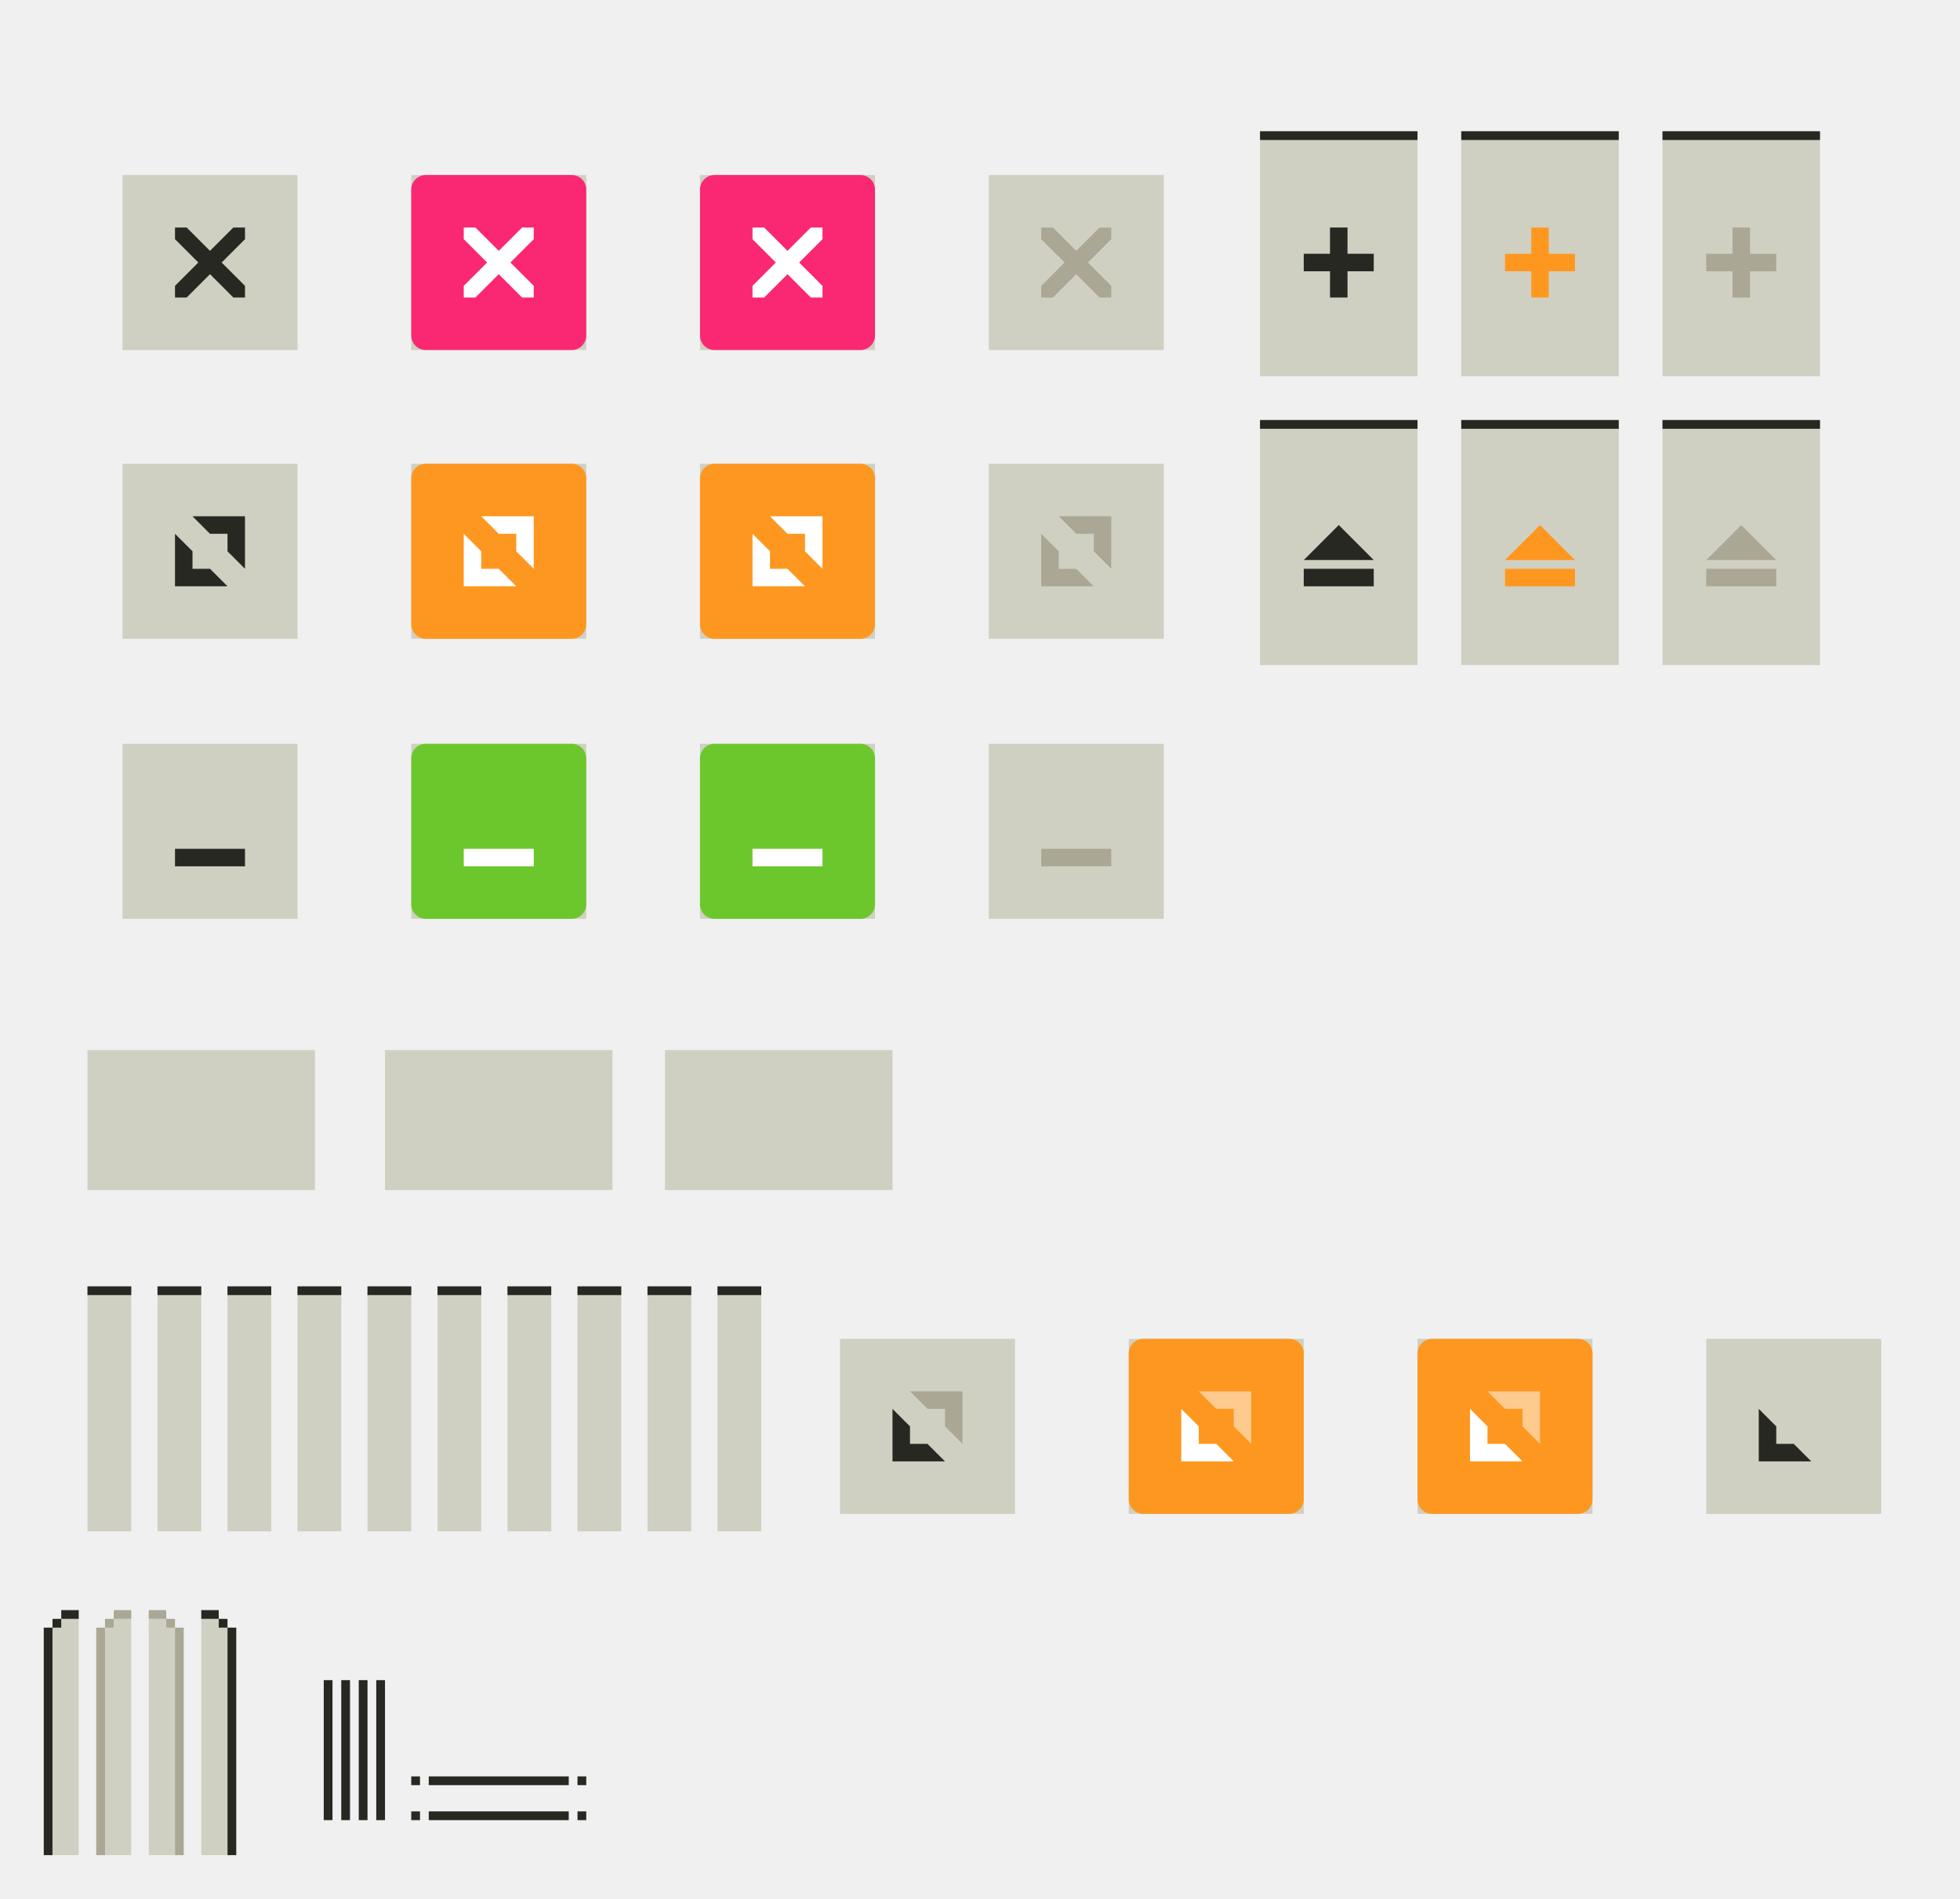
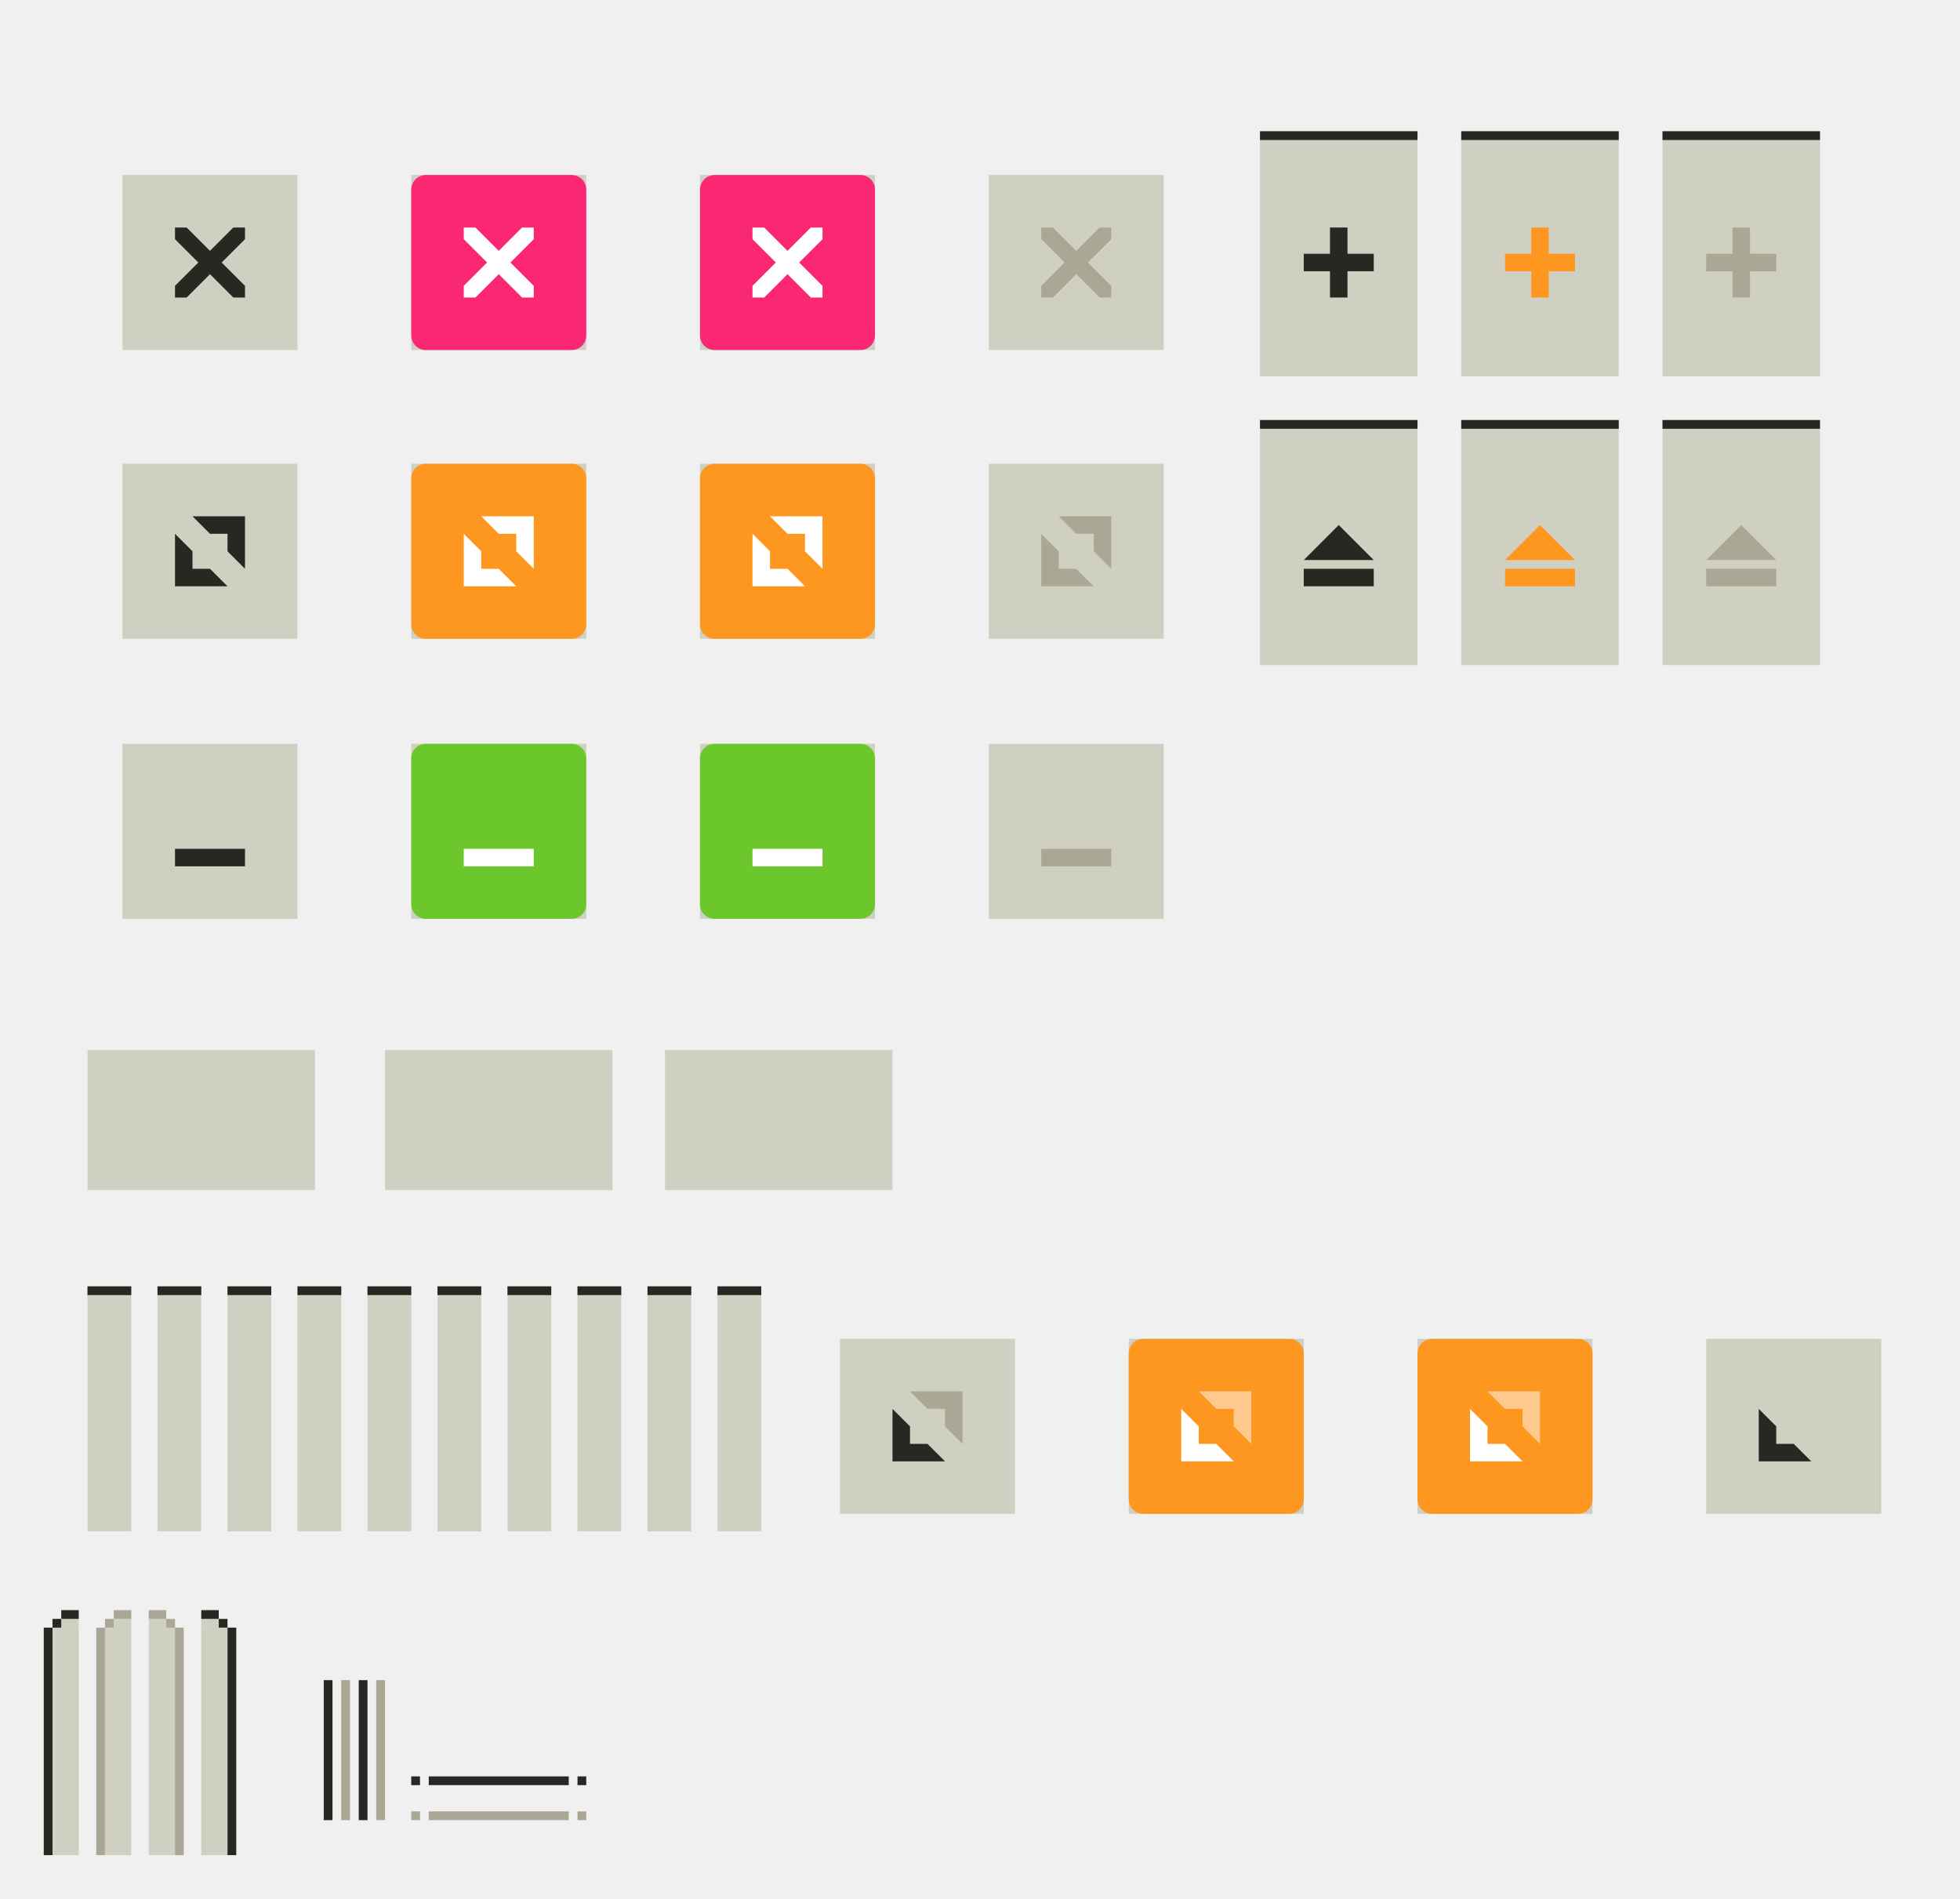
<svg xmlns="http://www.w3.org/2000/svg" xmlns:ns1="http://www.openswatchbook.org/uri/2009/osb" width="224" height="217" viewBox="0 0 224 217" id="svg2" version="1.1">
  <defs id="defs4">
    <linearGradient id="selected_bg_color" ns1:paint="solid">
      <stop style="stop-color:#5294e2;stop-opacity:1;" offset="0" id="stop4407" />
    </linearGradient>
    <linearGradient id="selected_fg_color" ns1:paint="solid">
      <stop style="stop-color:#ffffffgit;stop-opacity:1;" offset="0" id="stop4402" />
    </linearGradient>
  </defs>
  <g id="layer1" transform="translate(5,-547.3622)">
    <rect y="667.362" x="5" height="16" width="26" id="menu-active" style="opacity:1;fill:#cfd0c2;fill-opacity:1;stroke:none;stroke-width:1;stroke-linecap:butt;stroke-linejoin:round;stroke-miterlimit:4;stroke-dasharray:none;stroke-dashoffset:0;stroke-opacity:1" />
    <rect transform="scale(-1,1)" y="739.362" x="-37" height="16" width="1" id="right-active" style="opacity:1;fill:#272822;fill-opacity:1;stroke:none;stroke-width:1;stroke-linecap:butt;stroke-linejoin:round;stroke-miterlimit:4;stroke-dasharray:none;stroke-dashoffset:0;stroke-opacity:1" />
-     <rect transform="scale(-1,1)" y="739.362" x="-39" height="16" width="1" id="right-inactive" style="opacity:1;fill:#272822;fill-opacity:1;stroke:none;stroke-width:1;stroke-linecap:butt;stroke-linejoin:round;stroke-miterlimit:4;stroke-dasharray:none;stroke-dashoffset:0;stroke-opacity:1" />
-     <rect transform="matrix(0,-1,-1,0,0,0)" y="-60" x="-755.362" height="16" width="1" id="bottom-inactive" style="opacity:1;fill:#272822;fill-opacity:1;stroke:none;stroke-width:0.577;stroke-linecap:butt;stroke-linejoin:round;stroke-miterlimit:4;stroke-dasharray:none;stroke-dashoffset:0;stroke-opacity:1" />
+     <rect transform="scale(-1,1)" y="739.362" x="-39" height="16" width="1" id="right-inactive" style="opacity:1;fill:#aba795;fill-opacity:1;stroke:none;stroke-width:1;stroke-linecap:butt;stroke-linejoin:round;stroke-miterlimit:4;stroke-dasharray:none;stroke-dashoffset:0;stroke-opacity:1" />
+     <rect transform="matrix(0,-1,-1,0,0,0)" y="-60" x="-755.362" height="16" width="1" id="bottom-inactive" style="opacity:1;fill:#aba795;fill-opacity:1;stroke:none;stroke-width:0.577;stroke-linecap:butt;stroke-linejoin:round;stroke-miterlimit:4;stroke-dasharray:none;stroke-dashoffset:0;stroke-opacity:1" />
    <rect transform="scale(-1,1)" y="739.362" x="-33" height="16" width="1" id="left-active" style="opacity:1;fill:#272822;fill-opacity:1;stroke:none;stroke-width:1;stroke-linecap:butt;stroke-linejoin:round;stroke-miterlimit:4;stroke-dasharray:none;stroke-dashoffset:0;stroke-opacity:1" />
-     <rect transform="scale(-1,1)" y="739.362" x="-35" height="16" width="1" id="left-inactive" style="opacity:1;fill:#272822;fill-opacity:1;stroke:none;stroke-width:1;stroke-linecap:butt;stroke-linejoin:round;stroke-miterlimit:4;stroke-dasharray:none;stroke-dashoffset:0;stroke-opacity:1" />
+     <rect transform="scale(-1,1)" y="739.362" x="-35" height="16" width="1" id="left-inactive" style="opacity:1;fill:#aba795;fill-opacity:1;stroke:none;stroke-width:1;stroke-linecap:butt;stroke-linejoin:round;stroke-miterlimit:4;stroke-dasharray:none;stroke-dashoffset:0;stroke-opacity:1" />
    <rect transform="matrix(0,-1,-1,0,0,0)" y="-60" x="-751.362" height="16" width="1" id="bottom-active" style="opacity:1;fill:#272822;fill-opacity:1;stroke:none;stroke-width:0.577;stroke-linecap:butt;stroke-linejoin:round;stroke-miterlimit:4;stroke-dasharray:none;stroke-dashoffset:0;stroke-opacity:1" />
    <rect y="750.362" x="42" height="1" width="1" id="bottom-left-active" style="opacity:1;fill:#272822;fill-opacity:1;stroke:none;stroke-width:1;stroke-miterlimit:4;stroke-dasharray:none;stroke-opacity:0.063" />
-     <rect style="opacity:1;fill:#272822;fill-opacity:1;stroke:none;stroke-width:1;stroke-miterlimit:4;stroke-dasharray:none;stroke-opacity:0.063" id="bottom-left-inactive" width="1" height="1" x="42" y="754.362" />
+     <rect style="opacity:1;fill:#aba795;fill-opacity:1;stroke:none;stroke-width:1;stroke-miterlimit:4;stroke-dasharray:none;stroke-opacity:0.063" id="bottom-left-inactive" width="1" height="1" x="42" y="754.362" />
    <rect style="opacity:1;fill:#272822;fill-opacity:1;stroke:none;stroke-width:1;stroke-miterlimit:4;stroke-dasharray:none;stroke-opacity:0.063" id="bottom-right-active" width="1" height="1" x="61" y="750.362" />
-     <rect y="754.362" x="61" height="1" width="1" id="bottom-right-inactive" style="opacity:1;fill:#272822;fill-opacity:1;stroke:none;stroke-width:1;stroke-miterlimit:4;stroke-dasharray:none;stroke-opacity:0.063" />
+     <rect y="754.362" x="61" height="1" width="1" id="bottom-right-inactive" style="opacity:1;fill:#aba795;fill-opacity:1;stroke:none;stroke-width:1;stroke-miterlimit:4;stroke-dasharray:none;stroke-opacity:0.063" />
    <g id="close-prelight" transform="translate(-246.7803,9.949768)">
      <rect y="552.412" x="284.78" height="28" width="28" id="rect277" style="opacity:1;fill:#d6d6d6;fill-opacity:0;stroke:none;stroke-width:1;stroke-linecap:butt;stroke-linejoin:round;stroke-miterlimit:4;stroke-dasharray:none;stroke-dashoffset:0;stroke-opacity:1" />
      <rect style="fill:#cfd0c2;fill-opacity:1" id="rect279" width="20" height="20" x="288.78" y="557.412" />
      <rect style="opacity:1;fill:#fa2772;fill-opacity:1;stroke:none;stroke-width:1;stroke-miterlimit:4;stroke-dasharray:none;stroke-dashoffset:0;stroke-opacity:1" id="rect281" width="20" height="20" x="288.78" y="557.412" ry="1.667" />
      <path style="fill:#ffffff;fill-opacity:1;stroke:none" d="m 294.78,563.412 v 1.333 l 2.667,2.667 -2.667,2.667 v 1.333 h 1.333 l 2.667,-2.667 2.667,2.667 h 1.333 v -1.333 l -2.667,-2.667 2.667,-2.667 v -1.333 h -1.333 l -2.667,2.667 -2.667,-2.667 z" id="path283" />
    </g>
    <g id="close-active">
      <rect style="opacity:1;fill:#d6d6d6;fill-opacity:0;stroke:none;stroke-width:1;stroke-linecap:butt;stroke-linejoin:round;stroke-miterlimit:4;stroke-dasharray:none;stroke-dashoffset:0;stroke-opacity:1" id="rect289" width="28" height="28" x="5" y="562.362" />
      <rect style="fill:#cfd0c2;fill-opacity:1" id="rect291" width="20" height="20" x="9" y="567.362" />
      <rect ry="1.667" y="567.362" x="9" height="20" width="20" id="rect293" style="opacity:1;fill:#3399ff;fill-opacity:0;stroke:none;stroke-width:1;stroke-miterlimit:4;stroke-dasharray:none;stroke-dashoffset:0;stroke-opacity:1" />
      <path id="path297" d="m 15,573.362 v 1.333 l 2.667,2.667 -2.667,2.667 v 1.333 h 1.333 l 2.667,-2.667 2.667,2.667 h 1.333 v -1.333 l -2.667,-2.667 2.667,-2.667 v -1.333 h -1.333 l -2.667,2.667 -2.667,-2.667 z" style="fill:#272822;fill-opacity:1;stroke:none" />
    </g>
    <g id="maximize-active">
      <rect style="fill:#cfd0c2;fill-opacity:1" id="rect303" width="20" height="20" x="9" y="600.362" />
      <rect y="595.362" x="5" height="28" width="28" id="rect305" style="opacity:1;fill:#d6d6d6;fill-opacity:0;stroke:none;stroke-width:1;stroke-linecap:butt;stroke-linejoin:round;stroke-miterlimit:4;stroke-dasharray:none;stroke-dashoffset:0;stroke-opacity:1" />
      <rect style="opacity:1;fill:#4a90d9;fill-opacity:0;stroke:none;stroke-width:1;stroke-miterlimit:4;stroke-dasharray:none;stroke-dashoffset:0;stroke-opacity:1" id="rect307" width="20" height="20" x="9" y="600.362" ry="1.667" />
      <path style="fill:#272822;fill-opacity:1;fill-rule:evenodd;stroke:none;stroke-width:1px;stroke-linecap:butt;stroke-linejoin:miter;stroke-opacity:1" d="m 17,606.362 2,2 h 2 v 2 l 2,2 v -6 z m -2,2 v 6 h 6 l -2,-2 h -2 v -2 z" id="path311" />
    </g>
    <g id="maximize-prelight" transform="translate(-246.7803,9.949768)">
      <rect style="fill:#6a6a6a;fill-opacity:0" id="rect317" width="28" height="28" x="284.78" y="585.412" />
      <rect style="fill:#cfd0c2;fill-opacity:1" id="rect319" width="20" height="20" x="288.78" y="590.412" ry="2.841797e-05" />
      <rect ry="1.667" y="590.412" x="288.78" height="20" width="20" id="rect321" style="opacity:1;fill:#fe9720;fill-opacity:1;stroke:none;stroke-width:1;stroke-miterlimit:4;stroke-dasharray:none;stroke-dashoffset:0;stroke-opacity:1" />
      <path id="path323" d="m 296.78,596.412 2,2 h 2 v 2 l 2,2 v -6 z m -2,2 v 6 h 6 l -2,-2 h -2 v -2 z" style="fill:#ffffff;fill-opacity:1;fill-rule:evenodd;stroke:none;stroke-width:1px;stroke-linecap:butt;stroke-linejoin:miter;stroke-opacity:1" />
    </g>
    <g id="hide-active">
      <rect y="627.362" x="5" height="28" width="28" id="rect329" style="opacity:1;fill:#d6d6d6;fill-opacity:0;stroke:none;stroke-width:1;stroke-linecap:butt;stroke-linejoin:round;stroke-miterlimit:4;stroke-dasharray:none;stroke-dashoffset:0;stroke-opacity:1" />
      <rect style="fill:#cfd0c2;fill-opacity:1" id="rect331" width="20" height="20" x="9" y="632.362" />
      <rect ry="1.667" y="632.362" x="9" height="20" width="20" id="rect333" style="opacity:1;fill:#4a90d9;fill-opacity:0;stroke:none;stroke-width:1;stroke-miterlimit:4;stroke-dasharray:none;stroke-dashoffset:0;stroke-opacity:1" />
      <rect style="opacity:1;fill:#272822;fill-opacity:1;stroke:none;stroke-width:1;stroke-miterlimit:4;stroke-dasharray:none;stroke-dashoffset:0;stroke-opacity:1" id="rect337" width="8" height="2" x="15" y="644.362" />
    </g>
    <g id="hide-prelight" transform="translate(-246.7803,9.949768)">
      <rect y="617.412" x="284.78" height="28" width="28" id="rect343" style="opacity:1;fill:#d6d6d6;fill-opacity:0;stroke:none;stroke-width:1;stroke-linecap:butt;stroke-linejoin:round;stroke-miterlimit:4;stroke-dasharray:none;stroke-dashoffset:0;stroke-opacity:1" />
      <rect style="fill:#cfd0c2;fill-opacity:1" id="rect345" width="20" height="20" x="288.78" y="622.412" />
      <rect style="opacity:1;fill:#6cc72c;fill-opacity:1;stroke:none;stroke-width:1;stroke-miterlimit:4;stroke-dasharray:none;stroke-dashoffset:0;stroke-opacity:1" id="rect347" width="20" height="20" x="288.78" y="622.412" ry="1.667" />
      <rect y="634.412" x="294.78" height="2" width="8" id="rect349" style="opacity:1;fill:#ffffff;fill-opacity:1;stroke:none;stroke-width:1;stroke-miterlimit:4;stroke-dasharray:none;stroke-dashoffset:0;stroke-opacity:1" />
    </g>
    <g id="stick-active">
      <rect style="opacity:1;fill:#cfd0c2;fill-opacity:1;stroke:none;stroke-width:0.802;stroke-linecap:butt;stroke-linejoin:round;stroke-miterlimit:4;stroke-dasharray:none;stroke-dashoffset:0;stroke-opacity:1" id="rect355" width="18" height="28" x="139" y="562.362" />
      <rect style="opacity:1;fill:#272822;fill-opacity:1;stroke:none;stroke-width:0.802;stroke-linecap:butt;stroke-linejoin:round;stroke-miterlimit:4;stroke-dasharray:none;stroke-dashoffset:0;stroke-opacity:1" id="rect357" width="18" height="1" x="139" y="562.362" />
      <g id="g365" transform="translate(-4,9.00001)" style="fill:#272822;fill-opacity:1">
        <rect y="564.362" x="151" height="8" width="2" id="rect361" style="opacity:1;fill:#272822;fill-opacity:1;stroke:none;stroke-width:1;stroke-linecap:butt;stroke-linejoin:round;stroke-miterlimit:4;stroke-dasharray:none;stroke-dashoffset:0;stroke-opacity:1" />
        <rect transform="rotate(90)" y="-156" x="567.362" height="8" width="2" id="rect363" style="opacity:1;fill:#272822;fill-opacity:1;stroke:none;stroke-width:1;stroke-linecap:butt;stroke-linejoin:round;stroke-miterlimit:4;stroke-dasharray:none;stroke-dashoffset:0;stroke-opacity:1" />
      </g>
    </g>
    <g id="stick-pressed" transform="translate(-246.7803,9.949768)">
      <rect y="552.412" x="408.78" height="28" width="18" id="rect371" style="opacity:1;fill:#cfd0c2;fill-opacity:1;stroke:none;stroke-width:0.802;stroke-linecap:butt;stroke-linejoin:round;stroke-miterlimit:4;stroke-dasharray:none;stroke-dashoffset:0;stroke-opacity:1" />
      <rect y="552.412" x="408.78" height="1" width="18" id="rect373" style="opacity:1;fill:#272822;fill-opacity:1;stroke:none;stroke-width:0.802;stroke-linecap:butt;stroke-linejoin:round;stroke-miterlimit:4;stroke-dasharray:none;stroke-dashoffset:0;stroke-opacity:1" />
      <g id="g381" transform="translate(265.7803,-0.9497577)" style="fill:#fe9720;fill-opacity:1">
        <rect y="564.362" x="151" height="8" width="2" id="rect377" style="opacity:1;fill:#fe9720;fill-opacity:1;stroke:none;stroke-width:1;stroke-linecap:butt;stroke-linejoin:round;stroke-miterlimit:4;stroke-dasharray:none;stroke-dashoffset:0;stroke-opacity:1" />
        <rect transform="rotate(90)" y="-156" x="567.362" height="8" width="2" id="rect379" style="opacity:1;fill:#fe9720;fill-opacity:1;stroke:none;stroke-width:1;stroke-linecap:butt;stroke-linejoin:round;stroke-miterlimit:4;stroke-dasharray:none;stroke-dashoffset:0;stroke-opacity:1" />
      </g>
    </g>
    <g id="stick-inactive">
      <rect y="562.362" x="185" height="28" width="18" id="rect387" style="opacity:1;fill:#cfd0c2;fill-opacity:1;stroke:none;stroke-width:0.802;stroke-linecap:butt;stroke-linejoin:round;stroke-miterlimit:4;stroke-dasharray:none;stroke-dashoffset:0;stroke-opacity:1" />
      <rect y="562.362" x="185" height="1" width="18" id="rect389" style="opacity:1;fill:#272822;fill-opacity:1;stroke:none;stroke-width:0.802;stroke-linecap:butt;stroke-linejoin:round;stroke-miterlimit:4;stroke-dasharray:none;stroke-dashoffset:0;stroke-opacity:1" />
      <g id="g397" transform="translate(42,9.00001)" style="fill:#aba795;fill-opacity:1">
        <rect y="564.362" x="151" height="8" width="2" id="rect393" style="opacity:1;fill:#aba795;fill-opacity:1;stroke:none;stroke-width:1;stroke-linecap:butt;stroke-linejoin:round;stroke-miterlimit:4;stroke-dasharray:none;stroke-dashoffset:0;stroke-opacity:1" />
        <rect transform="rotate(90)" y="-156" x="567.362" height="8" width="2" id="rect395" style="opacity:1;fill:#aba795;fill-opacity:1;stroke:none;stroke-width:1;stroke-linecap:butt;stroke-linejoin:round;stroke-miterlimit:4;stroke-dasharray:none;stroke-dashoffset:0;stroke-opacity:1" />
      </g>
    </g>
    <g id="shade-active">
      <rect style="opacity:1;fill:#cfd0c2;fill-opacity:1;stroke:none;stroke-width:0.802;stroke-linecap:butt;stroke-linejoin:round;stroke-miterlimit:4;stroke-dasharray:none;stroke-dashoffset:0;stroke-opacity:1" id="rect403" width="18" height="28" x="139" y="595.362" />
      <rect style="opacity:1;fill:#272822;fill-opacity:1;stroke:none;stroke-width:0.802;stroke-linecap:butt;stroke-linejoin:round;stroke-miterlimit:4;stroke-dasharray:none;stroke-dashoffset:0;stroke-opacity:1" id="rect405" width="18" height="1" x="139" y="595.362" />
      <g id="g413" transform="translate(-6,4.999988)" style="fill:#272822;fill-opacity:1">
        <rect style="opacity:1;fill:#272822;fill-opacity:1;stroke:none;stroke-width:1;stroke-linecap:butt;stroke-linejoin:round;stroke-miterlimit:4;stroke-dasharray:none;stroke-dashoffset:0;stroke-opacity:1" id="rect409" width="2" height="8" x="607.362" y="-158" transform="rotate(90)" />
        <path id="path411" d="m 154,602.362 4,4 h -8 z" style="opacity:1;fill:#272822;fill-opacity:1;stroke:none;stroke-width:1;stroke-linecap:butt;stroke-linejoin:round;stroke-miterlimit:4;stroke-dasharray:none;stroke-dashoffset:0;stroke-opacity:1" />
      </g>
    </g>
    <g id="shade-pressed" transform="translate(-246.7803,9.949768)">
      <rect y="585.412" x="408.78" height="28" width="18" id="rect419" style="opacity:1;fill:#cfd0c2;fill-opacity:1;stroke:none;stroke-width:0.802;stroke-linecap:butt;stroke-linejoin:round;stroke-miterlimit:4;stroke-dasharray:none;stroke-dashoffset:0;stroke-opacity:1" />
      <rect y="585.412" x="408.78" height="1" width="18" id="rect421" style="opacity:1;fill:#272822;fill-opacity:1;stroke:none;stroke-width:0.802;stroke-linecap:butt;stroke-linejoin:round;stroke-miterlimit:4;stroke-dasharray:none;stroke-dashoffset:0;stroke-opacity:1" />
      <g id="g429" transform="translate(263.7803,-4.94978)" style="fill:#fe9720;fill-opacity:1">
        <rect style="opacity:1;fill:#fe9720;fill-opacity:1;stroke:none;stroke-width:1;stroke-linecap:butt;stroke-linejoin:round;stroke-miterlimit:4;stroke-dasharray:none;stroke-dashoffset:0;stroke-opacity:1" id="rect425" width="2" height="8" x="607.362" y="-158" transform="rotate(90)" />
        <path id="path427" d="m 154,602.362 4,4 h -8 z" style="opacity:1;fill:#fe9720;fill-opacity:1;stroke:none;stroke-width:1;stroke-linecap:butt;stroke-linejoin:round;stroke-miterlimit:4;stroke-dasharray:none;stroke-dashoffset:0;stroke-opacity:1" />
      </g>
    </g>
    <g id="shade-inactive">
      <rect y="595.362" x="185" height="28" width="18" id="rect435" style="opacity:1;fill:#cfd0c2;fill-opacity:1;stroke:none;stroke-width:0.802;stroke-linecap:butt;stroke-linejoin:round;stroke-miterlimit:4;stroke-dasharray:none;stroke-dashoffset:0;stroke-opacity:1" />
      <rect y="595.362" x="185" height="1" width="18" id="rect437" style="opacity:1;fill:#272822;fill-opacity:1;stroke:none;stroke-width:0.802;stroke-linecap:butt;stroke-linejoin:round;stroke-miterlimit:4;stroke-dasharray:none;stroke-dashoffset:0;stroke-opacity:1" />
      <g id="g445" transform="translate(40,4.999988)" style="fill:#aba795;fill-opacity:1">
        <rect style="opacity:1;fill:#aba795;fill-opacity:1;stroke:none;stroke-width:1;stroke-linecap:butt;stroke-linejoin:round;stroke-miterlimit:4;stroke-dasharray:none;stroke-dashoffset:0;stroke-opacity:1" id="rect441" width="2" height="8" x="607.362" y="-158" transform="rotate(90)" />
        <path id="path443" d="m 154,602.362 4,4 h -8 z" style="opacity:1;fill:#aba795;fill-opacity:1;stroke:none;stroke-width:1;stroke-linecap:butt;stroke-linejoin:round;stroke-miterlimit:4;stroke-dasharray:none;stroke-dashoffset:0;stroke-opacity:1" />
      </g>
    </g>
    <g id="title-1-active" transform="translate(-246.7803,9.949768)">
      <rect style="opacity:1;fill:#cfd0c2;fill-opacity:1;stroke:none;stroke-width:0.423;stroke-linecap:butt;stroke-linejoin:round;stroke-miterlimit:4;stroke-dasharray:none;stroke-dashoffset:0;stroke-opacity:1" id="rect487" width="5" height="28" x="251.78" y="684.412" />
      <rect style="opacity:1;fill:#272822;fill-opacity:1;stroke:none;stroke-width:0.423;stroke-linecap:butt;stroke-linejoin:round;stroke-miterlimit:4;stroke-dasharray:none;stroke-dashoffset:0;stroke-opacity:1" id="rect489" width="5" height="1" x="251.78" y="684.412" />
    </g>
    <g id="title-2-active" transform="translate(-246.7803,9.949768)">
      <rect y="684.412" x="259.78" height="28" width="5" id="rect495" style="opacity:1;fill:#cfd0c2;fill-opacity:1;stroke:none;stroke-width:0.423;stroke-linecap:butt;stroke-linejoin:round;stroke-miterlimit:4;stroke-dasharray:none;stroke-dashoffset:0;stroke-opacity:1" />
      <rect y="684.412" x="259.78" height="1" width="5" id="rect497" style="opacity:1;fill:#272822;fill-opacity:1;stroke:none;stroke-width:0.423;stroke-linecap:butt;stroke-linejoin:round;stroke-miterlimit:4;stroke-dasharray:none;stroke-dashoffset:0;stroke-opacity:1" />
    </g>
    <g id="title-3-active" transform="translate(-246.7803,9.949768)">
      <rect style="opacity:1;fill:#cfd0c2;fill-opacity:1;stroke:none;stroke-width:0.423;stroke-linecap:butt;stroke-linejoin:round;stroke-miterlimit:4;stroke-dasharray:none;stroke-dashoffset:0;stroke-opacity:1" id="rect503" width="5" height="28" x="267.78" y="684.412" />
      <rect style="opacity:1;fill:#272822;fill-opacity:1;stroke:none;stroke-width:0.423;stroke-linecap:butt;stroke-linejoin:round;stroke-miterlimit:4;stroke-dasharray:none;stroke-dashoffset:0;stroke-opacity:1" id="rect505" width="5" height="1" x="267.78" y="684.412" />
    </g>
    <g id="title-4-active" transform="translate(-246.7803,9.949768)">
      <rect y="684.412" x="275.78" height="28" width="5" id="rect511" style="opacity:1;fill:#cfd0c2;fill-opacity:1;stroke:none;stroke-width:0.423;stroke-linecap:butt;stroke-linejoin:round;stroke-miterlimit:4;stroke-dasharray:none;stroke-dashoffset:0;stroke-opacity:1" />
      <rect y="684.412" x="275.78" height="1" width="5" id="rect513" style="opacity:1;fill:#272822;fill-opacity:1;stroke:none;stroke-width:0.423;stroke-linecap:butt;stroke-linejoin:round;stroke-miterlimit:4;stroke-dasharray:none;stroke-dashoffset:0;stroke-opacity:1" />
    </g>
    <g id="title-5-active" transform="translate(-246.7803,9.949768)">
      <rect style="opacity:1;fill:#cfd0c2;fill-opacity:1;stroke:none;stroke-width:0.423;stroke-linecap:butt;stroke-linejoin:round;stroke-miterlimit:4;stroke-dasharray:none;stroke-dashoffset:0;stroke-opacity:1" id="rect519" width="5" height="28" x="283.78" y="684.412" />
      <rect style="opacity:1;fill:#272822;fill-opacity:1;stroke:none;stroke-width:0.423;stroke-linecap:butt;stroke-linejoin:round;stroke-miterlimit:4;stroke-dasharray:none;stroke-dashoffset:0;stroke-opacity:1" id="rect521" width="5" height="1" x="283.78" y="684.412" />
    </g>
    <g id="title-1-inactive" transform="translate(-246.7803,9.949768)">
      <rect y="684.412" x="291.78" height="28" width="5" id="rect527" style="opacity:1;fill:#cfd0c2;fill-opacity:1;stroke:none;stroke-width:0.423;stroke-linecap:butt;stroke-linejoin:round;stroke-miterlimit:4;stroke-dasharray:none;stroke-dashoffset:0;stroke-opacity:1" />
      <rect y="684.412" x="291.78" height="1" width="5" id="rect529" style="opacity:1;fill:#272822;fill-opacity:1;stroke:none;stroke-width:0.423;stroke-linecap:butt;stroke-linejoin:round;stroke-miterlimit:4;stroke-dasharray:none;stroke-dashoffset:0;stroke-opacity:1" />
    </g>
    <g id="title-2-inactive" transform="translate(-246.7803,9.949768)">
      <rect style="opacity:1;fill:#cfd0c2;fill-opacity:1;stroke:none;stroke-width:0.423;stroke-linecap:butt;stroke-linejoin:round;stroke-miterlimit:4;stroke-dasharray:none;stroke-dashoffset:0;stroke-opacity:1" id="rect535" width="5" height="28" x="299.78" y="684.412" />
      <rect style="opacity:1;fill:#272822;fill-opacity:1;stroke:none;stroke-width:0.423;stroke-linecap:butt;stroke-linejoin:round;stroke-miterlimit:4;stroke-dasharray:none;stroke-dashoffset:0;stroke-opacity:1" id="rect537" width="5" height="1" x="299.78" y="684.412" />
    </g>
    <g id="title-3-inactive" transform="translate(-246.7803,9.949768)">
      <rect y="684.412" x="307.78" height="28" width="5" id="rect543" style="opacity:1;fill:#cfd0c2;fill-opacity:1;stroke:none;stroke-width:0.423;stroke-linecap:butt;stroke-linejoin:round;stroke-miterlimit:4;stroke-dasharray:none;stroke-dashoffset:0;stroke-opacity:1" />
      <rect y="684.412" x="307.78" height="1" width="5" id="rect545" style="opacity:1;fill:#272822;fill-opacity:1;stroke:none;stroke-width:0.423;stroke-linecap:butt;stroke-linejoin:round;stroke-miterlimit:4;stroke-dasharray:none;stroke-dashoffset:0;stroke-opacity:1" />
    </g>
    <g id="title-4-inactive" transform="translate(-246.7803,9.949768)">
      <rect style="opacity:1;fill:#cfd0c2;fill-opacity:1;stroke:none;stroke-width:0.423;stroke-linecap:butt;stroke-linejoin:round;stroke-miterlimit:4;stroke-dasharray:none;stroke-dashoffset:0;stroke-opacity:1" id="rect551" width="5" height="28" x="315.78" y="684.412" />
      <rect style="opacity:1;fill:#272822;fill-opacity:1;stroke:none;stroke-width:0.423;stroke-linecap:butt;stroke-linejoin:round;stroke-miterlimit:4;stroke-dasharray:none;stroke-dashoffset:0;stroke-opacity:1" id="rect553" width="5" height="1" x="315.78" y="684.412" />
    </g>
    <g id="title-5-inactive" transform="translate(-246.7803,9.949768)">
      <rect y="684.412" x="323.78" height="28" width="5" id="rect559" style="opacity:1;fill:#cfd0c2;fill-opacity:1;stroke:none;stroke-width:0.423;stroke-linecap:butt;stroke-linejoin:round;stroke-miterlimit:4;stroke-dasharray:none;stroke-dashoffset:0;stroke-opacity:1" />
      <rect y="684.412" x="323.78" height="1" width="5" id="rect561" style="opacity:1;fill:#272822;fill-opacity:1;stroke:none;stroke-width:0.423;stroke-linecap:butt;stroke-linejoin:round;stroke-miterlimit:4;stroke-dasharray:none;stroke-dashoffset:0;stroke-opacity:1" />
    </g>
    <g id="top-left-active" transform="translate(-246.7803,9.949768)">
      <rect transform="scale(-1,1)" style="fill:#cfd0c2;fill-opacity:1;stroke-width:1.041" id="rect603" width="3" height="26" x="-250.78" y="723.412" />
      <rect transform="scale(-1,1)" style="fill:#cfd0c2;fill-opacity:1" id="rect605" width="2" height="1" x="-250.78" y="722.412" />
      <rect transform="scale(-1,1)" style="fill:#272822;fill-opacity:1" id="rect607" width="1" height="1" x="-248.78" y="722.412" />
      <rect transform="scale(-1,1)" style="fill:#272822;fill-opacity:1" id="rect609" width="2" height="1" x="-250.78" y="721.412" />
      <rect transform="scale(-1,1)" style="fill:#272822;fill-opacity:1;stroke-width:1.041" id="rect611" width="1" height="26" x="-247.78" y="723.412" />
    </g>
    <g id="maximize-pressed" transform="translate(-213.7803,9.94977)">
      <rect y="585.412" x="284.78" height="28" width="28" id="rect1622" style="fill:#6a6a6a;fill-opacity:0" />
      <rect ry="2.841797e-05" y="590.412" x="288.78" height="20" width="20" id="rect1624" style="fill:#cfd0c2;fill-opacity:1" />
      <rect style="opacity:1;fill:#fe9720;fill-opacity:1;stroke:none;stroke-width:1;stroke-miterlimit:4;stroke-dasharray:none;stroke-dashoffset:0;stroke-opacity:1" id="rect1626" width="20" height="20" x="288.78" y="590.412" ry="1.667" />
      <path style="fill:#ffffff;fill-opacity:1;fill-rule:evenodd;stroke:none;stroke-width:1px;stroke-linecap:butt;stroke-linejoin:miter;stroke-opacity:1" d="m 296.78,596.412 2,2 h 2 v 2 l 2,2 v -6 z m -2,2 v 6 h 6 l -2,-2 h -2 v -2 z" id="path1628" />
    </g>
    <g id="maximize-inactive">
      <rect y="600.362" x="108" height="20" width="20" id="rect1632" style="fill:#cfd0c2;fill-opacity:1" />
      <rect style="opacity:1;fill:#d6d6d6;fill-opacity:0;stroke:none;stroke-width:1;stroke-linecap:butt;stroke-linejoin:round;stroke-miterlimit:4;stroke-dasharray:none;stroke-dashoffset:0;stroke-opacity:1" id="rect1634" width="28" height="28" x="104" y="595.362" />
      <rect ry="1.667" y="600.362" x="108" height="20" width="20" id="rect1636" style="opacity:1;fill:#4a90d9;fill-opacity:0;stroke:none;stroke-width:1;stroke-miterlimit:4;stroke-dasharray:none;stroke-dashoffset:0;stroke-opacity:1" />
      <path id="path1638" d="m 116,606.362 2,2 h 2 v 2 l 2,2 v -6 z m -2,2 v 6 h 6 l -2,-2 h -2 v -2 z" style="fill:#aba795;fill-opacity:1;fill-rule:evenodd;stroke:none;stroke-width:1px;stroke-linecap:butt;stroke-linejoin:miter;stroke-opacity:1" />
    </g>
    <g id="close-inactive">
      <rect y="562.362" x="104" height="28" width="28" id="rect1574" style="opacity:1;fill:#d6d6d6;fill-opacity:0;stroke:none;stroke-width:1;stroke-linecap:butt;stroke-linejoin:round;stroke-miterlimit:4;stroke-dasharray:none;stroke-dashoffset:0;stroke-opacity:1" />
      <rect y="567.362" x="108" height="20" width="20" id="rect1576" style="fill:#cfd0c2;fill-opacity:1" />
      <rect style="opacity:1;fill:#3399ff;fill-opacity:0;stroke:none;stroke-width:1;stroke-miterlimit:4;stroke-dasharray:none;stroke-dashoffset:0;stroke-opacity:1" id="rect1578" width="20" height="20" x="108" y="567.362" ry="1.667" />
      <path style="fill:#aba795;fill-opacity:1;stroke:none" d="m 114,573.362 v 1.333 l 2.667,2.667 -2.667,2.667 v 1.333 h 1.333 l 2.667,-2.667 2.667,2.667 h 1.333 v -1.333 l -2.667,-2.667 2.667,-2.667 v -1.333 h -1.333 l -2.667,2.667 -2.667,-2.667 z" id="path1580" />
    </g>
    <g id="close-pressed" transform="translate(-213.7803,9.94977)">
      <rect style="opacity:1;fill:#d6d6d6;fill-opacity:0;stroke:none;stroke-width:1;stroke-linecap:butt;stroke-linejoin:round;stroke-miterlimit:4;stroke-dasharray:none;stroke-dashoffset:0;stroke-opacity:1" id="rect1564" width="28" height="28" x="284.78" y="552.412" />
      <rect y="557.412" x="288.78" height="20" width="20" id="rect1566" style="fill:#cfd0c2;fill-opacity:1" />
      <rect ry="1.667" y="557.412" x="288.78" height="20" width="20" id="rect1568" style="opacity:1;fill:#fa2772;fill-opacity:1;stroke:none;stroke-width:1;stroke-miterlimit:4;stroke-dasharray:none;stroke-dashoffset:0;stroke-opacity:1" />
      <path id="path1570" d="m 294.78,563.412 v 1.333 l 2.667,2.667 -2.667,2.667 v 1.333 h 1.333 l 2.667,-2.667 2.667,2.667 h 1.333 v -1.333 l -2.667,-2.667 2.667,-2.667 v -1.333 h -1.333 l -2.667,2.667 -2.667,-2.667 z" style="fill:#ffffff;fill-opacity:1;stroke:none" />
    </g>
    <g id="hide-pressed" transform="translate(-213.7803,9.949788)">
      <rect style="opacity:1;fill:#d6d6d6;fill-opacity:0;stroke:none;stroke-width:1;stroke-linecap:butt;stroke-linejoin:round;stroke-miterlimit:4;stroke-dasharray:none;stroke-dashoffset:0;stroke-opacity:1" id="rect1680" width="28" height="28" x="284.78" y="617.412" />
      <rect y="622.412" x="288.78" height="20" width="20" id="rect1682" style="fill:#cfd0c2;fill-opacity:1" />
      <rect ry="1.667" y="622.412" x="288.78" height="20" width="20" id="rect1684" style="opacity:1;fill:#6cc72c;fill-opacity:1;stroke:none;stroke-width:1;stroke-miterlimit:4;stroke-dasharray:none;stroke-dashoffset:0;stroke-opacity:1" />
      <rect style="opacity:1;fill:#ffffff;fill-opacity:1;stroke:none;stroke-width:1;stroke-miterlimit:4;stroke-dasharray:none;stroke-dashoffset:0;stroke-opacity:1" id="rect1686" width="8" height="2" x="294.78" y="634.412" />
    </g>
    <g id="hide-inactive">
      <rect style="opacity:1;fill:#d6d6d6;fill-opacity:0;stroke:none;stroke-width:1;stroke-linecap:butt;stroke-linejoin:round;stroke-miterlimit:4;stroke-dasharray:none;stroke-dashoffset:0;stroke-opacity:1" id="rect1690" width="28" height="28" x="104" y="627.362" />
      <rect y="632.362" x="108" height="20" width="20" id="rect1692" style="fill:#cfd0c2;fill-opacity:1" />
      <rect style="opacity:1;fill:#4a90d9;fill-opacity:0;stroke:none;stroke-width:1;stroke-miterlimit:4;stroke-dasharray:none;stroke-dashoffset:0;stroke-opacity:1" id="rect1694" width="20" height="20" x="108" y="632.362" ry="1.667" />
      <rect y="644.362" x="114" height="2" width="8" id="rect1696" style="opacity:1;fill:#aba795;fill-opacity:1;stroke:none;stroke-width:1;stroke-miterlimit:4;stroke-dasharray:none;stroke-dashoffset:0;stroke-opacity:1" />
    </g>
    <g id="maximize-toggled-active">
      <rect y="700.362" x="91" height="20" width="20" id="rect1810" style="fill:#cfd0c2;fill-opacity:1" />
      <rect style="opacity:1;fill:#d6d6d6;fill-opacity:0;stroke:none;stroke-width:1;stroke-linecap:butt;stroke-linejoin:round;stroke-miterlimit:4;stroke-dasharray:none;stroke-dashoffset:0;stroke-opacity:1" id="rect1812" width="28" height="28" x="87" y="695.362" />
      <rect ry="1.667" y="700.362" x="91" height="20" width="20" id="rect1814" style="opacity:1;fill:#4a90d9;fill-opacity:0;stroke:none;stroke-width:1;stroke-miterlimit:4;stroke-dasharray:none;stroke-dashoffset:0;stroke-opacity:1" />
      <path id="path1872" d="m 99,706.363 2,2 h 2 v 2 l 2,2 v -6 z" style="fill:#aba795;fill-opacity:1;stroke:none;stroke-width:1px;stroke-linecap:butt;stroke-linejoin:miter;stroke-opacity:1" />
      <path id="path1868" d="m 97,708.363 v 6 h 6 l -2,-2 h -2 v -2 z" style="fill:#272822;fill-opacity:1;fill-rule:evenodd;stroke:none;stroke-width:1px;stroke-linecap:butt;stroke-linejoin:miter;stroke-opacity:1" />
    </g>
    <rect style="opacity:1;fill:#cfd0c2;fill-opacity:1;stroke:none;stroke-width:1;stroke-linecap:butt;stroke-linejoin:round;stroke-miterlimit:4;stroke-dasharray:none;stroke-dashoffset:0;stroke-opacity:1" id="menu-pressed" width="26" height="16" x="39" y="667.362" />
    <rect y="667.362" x="71" height="16" width="26" id="menu-inactive" style="opacity:1;fill:#cfd0c2;fill-opacity:1;stroke:none;stroke-width:1;stroke-linecap:butt;stroke-linejoin:round;stroke-miterlimit:4;stroke-dasharray:none;stroke-dashoffset:0;stroke-opacity:1" />
    <g id="maximize-toggled-prelight" transform="translate(-248.926,-33.59291)">
      <rect y="728.955" x="368.926" height="28" width="28" id="rect1820" style="fill:#6a6a6a;fill-opacity:0" />
      <rect ry="2.841797e-05" y="733.955" x="372.926" height="20" width="20" id="rect1822" style="fill:#cfd0c2;fill-opacity:1" />
      <rect style="opacity:1;fill:#fe9720;fill-opacity:1;stroke:none;stroke-width:1;stroke-miterlimit:4;stroke-dasharray:none;stroke-dashoffset:0;stroke-opacity:1" id="rect1824" width="20" height="20" x="372.926" y="733.955" ry="1.667" />
      <path style="fill:#ffffff;fill-opacity:0.49;stroke:none;stroke-width:1px;stroke-linecap:butt;stroke-linejoin:miter;stroke-opacity:1" d="m 380.926,739.955 2,2 h 2 v 2 l 2,2 v -6 z" id="path1879" />
      <path style="fill:#ffffff;fill-opacity:1;fill-rule:evenodd;stroke:none;stroke-width:1px;stroke-linecap:butt;stroke-linejoin:miter;stroke-opacity:1" d="m 378.926,741.955 v 6 h 6 l -2,-2 h -2 v -2 z" id="path1881" />
    </g>
    <g id="maximize-toggled-pressed" transform="translate(-248.926,-33.59291)">
      <rect style="fill:#6a6a6a;fill-opacity:0" id="rect1830" width="28" height="28" x="401.926" y="728.955" />
      <rect style="fill:#cfd0c2;fill-opacity:1" id="rect1832" width="20" height="20" x="405.926" y="733.955" ry="2.841797e-05" />
      <rect ry="1.667" y="733.955" x="405.926" height="20" width="20" id="rect1834" style="opacity:1;fill:#fe9720;fill-opacity:1;stroke:none;stroke-width:1;stroke-miterlimit:4;stroke-dasharray:none;stroke-dashoffset:0;stroke-opacity:1" />
      <path id="path1883" d="m 413.926,739.955 2,2 h 2 v 2 l 2,2 v -6 z" style="fill:#ffffff;fill-opacity:0.49;stroke:none;stroke-width:1px;stroke-linecap:butt;stroke-linejoin:miter;stroke-opacity:1" />
      <path id="path1885" d="m 411.926,741.955 v 6 h 6 l -2,-2 h -2 v -2 z" style="fill:#ffffff;fill-opacity:1;fill-rule:evenodd;stroke:none;stroke-width:1px;stroke-linecap:butt;stroke-linejoin:miter;stroke-opacity:1" />
    </g>
    <g id="maximize-toggled-inactive">
      <rect style="fill:#cfd0c2;fill-opacity:1" id="rect1840" width="20" height="20" x="190" y="700.362" />
      <rect y="695.362" x="186" height="28" width="28" id="rect1842" style="opacity:1;fill:#d6d6d6;fill-opacity:0;stroke:none;stroke-width:1;stroke-linecap:butt;stroke-linejoin:round;stroke-miterlimit:4;stroke-dasharray:none;stroke-dashoffset:0;stroke-opacity:1" />
      <rect style="opacity:1;fill:#4a90d9;fill-opacity:0;stroke:none;stroke-width:1;stroke-miterlimit:4;stroke-dasharray:none;stroke-dashoffset:0;stroke-opacity:1" id="rect1844" width="20" height="20" x="190" y="700.362" ry="1.667" />
      <path style="fill:#cfd0c2;fill-opacity:1;stroke:none;stroke-width:1px;stroke-linecap:butt;stroke-linejoin:miter;stroke-opacity:1" d="m 198,706.362 2,2 h 2 v 2 l 2,2 v -6 z" id="path1887" />
      <path style="fill:#272822;fill-opacity:1;fill-rule:evenodd;stroke:none;stroke-width:1px;stroke-linecap:butt;stroke-linejoin:miter;stroke-opacity:1" d="m 196,708.362 v 6 h 6 l -2,-2 h -2 v -2 z" id="path1889" />
    </g>
    <g id="top-left-inactive">
      <rect y="733.362" x="-10" height="26" width="3" id="rect2039" style="fill:#cfd0c2;fill-opacity:1;stroke-width:1.041" transform="scale(-1,1)" />
      <rect y="732.362" x="-10" height="1" width="2" id="rect2041" style="fill:#cfd0c2;fill-opacity:1" transform="scale(-1,1)" />
      <rect y="732.362" x="-8" height="1" width="1" id="rect2043" style="fill:#aba795;fill-opacity:1" transform="scale(-1,1)" />
      <rect y="731.362" x="-10" height="1" width="2" id="rect2045" style="fill:#aba795;fill-opacity:1" transform="scale(-1,1)" />
      <rect y="733.362" x="-7" height="26" width="1" id="rect2047" style="fill:#aba795;fill-opacity:1;stroke-width:1.041" transform="scale(-1,1)" />
    </g>
    <g id="top-right-active" transform="matrix(-1,0,0,1,268.7803,9.949768)">
      <rect y="723.412" x="-250.78" height="26" width="3" id="rect2051" style="fill:#cfd0c2;fill-opacity:1;stroke-width:1.041" transform="scale(-1,1)" />
      <rect y="722.412" x="-250.78" height="1" width="2" id="rect2053" style="fill:#cfd0c2;fill-opacity:1" transform="scale(-1,1)" />
      <rect y="722.412" x="-248.78" height="1" width="1" id="rect2055" style="fill:#272822;fill-opacity:1" transform="scale(-1,1)" />
      <rect y="721.412" x="-250.78" height="1" width="2" id="rect2057" style="fill:#272822;fill-opacity:1" transform="scale(-1,1)" />
      <rect y="723.412" x="-247.78" height="26" width="1" id="rect2059" style="fill:#272822;fill-opacity:1;stroke-width:1.041" transform="scale(-1,1)" />
    </g>
    <g id="top-right-inactive">
      <rect style="fill:#cfd0c2;fill-opacity:1;stroke-width:1.041" id="rect2063" width="3" height="26" x="12" y="733.362" />
      <rect style="fill:#cfd0c2;fill-opacity:1" id="rect2065" width="2" height="1" x="12" y="732.362" />
      <rect style="fill:#aba795;fill-opacity:1" id="rect2067" width="1" height="1" x="14" y="732.362" />
      <rect style="fill:#aba795;fill-opacity:1" id="rect2069" width="2" height="1" x="12" y="731.362" />
      <rect style="fill:#aba795;fill-opacity:1;stroke-width:1.041" id="rect2071" width="1" height="26" x="15" y="733.362" />
    </g>
  </g>
</svg>
